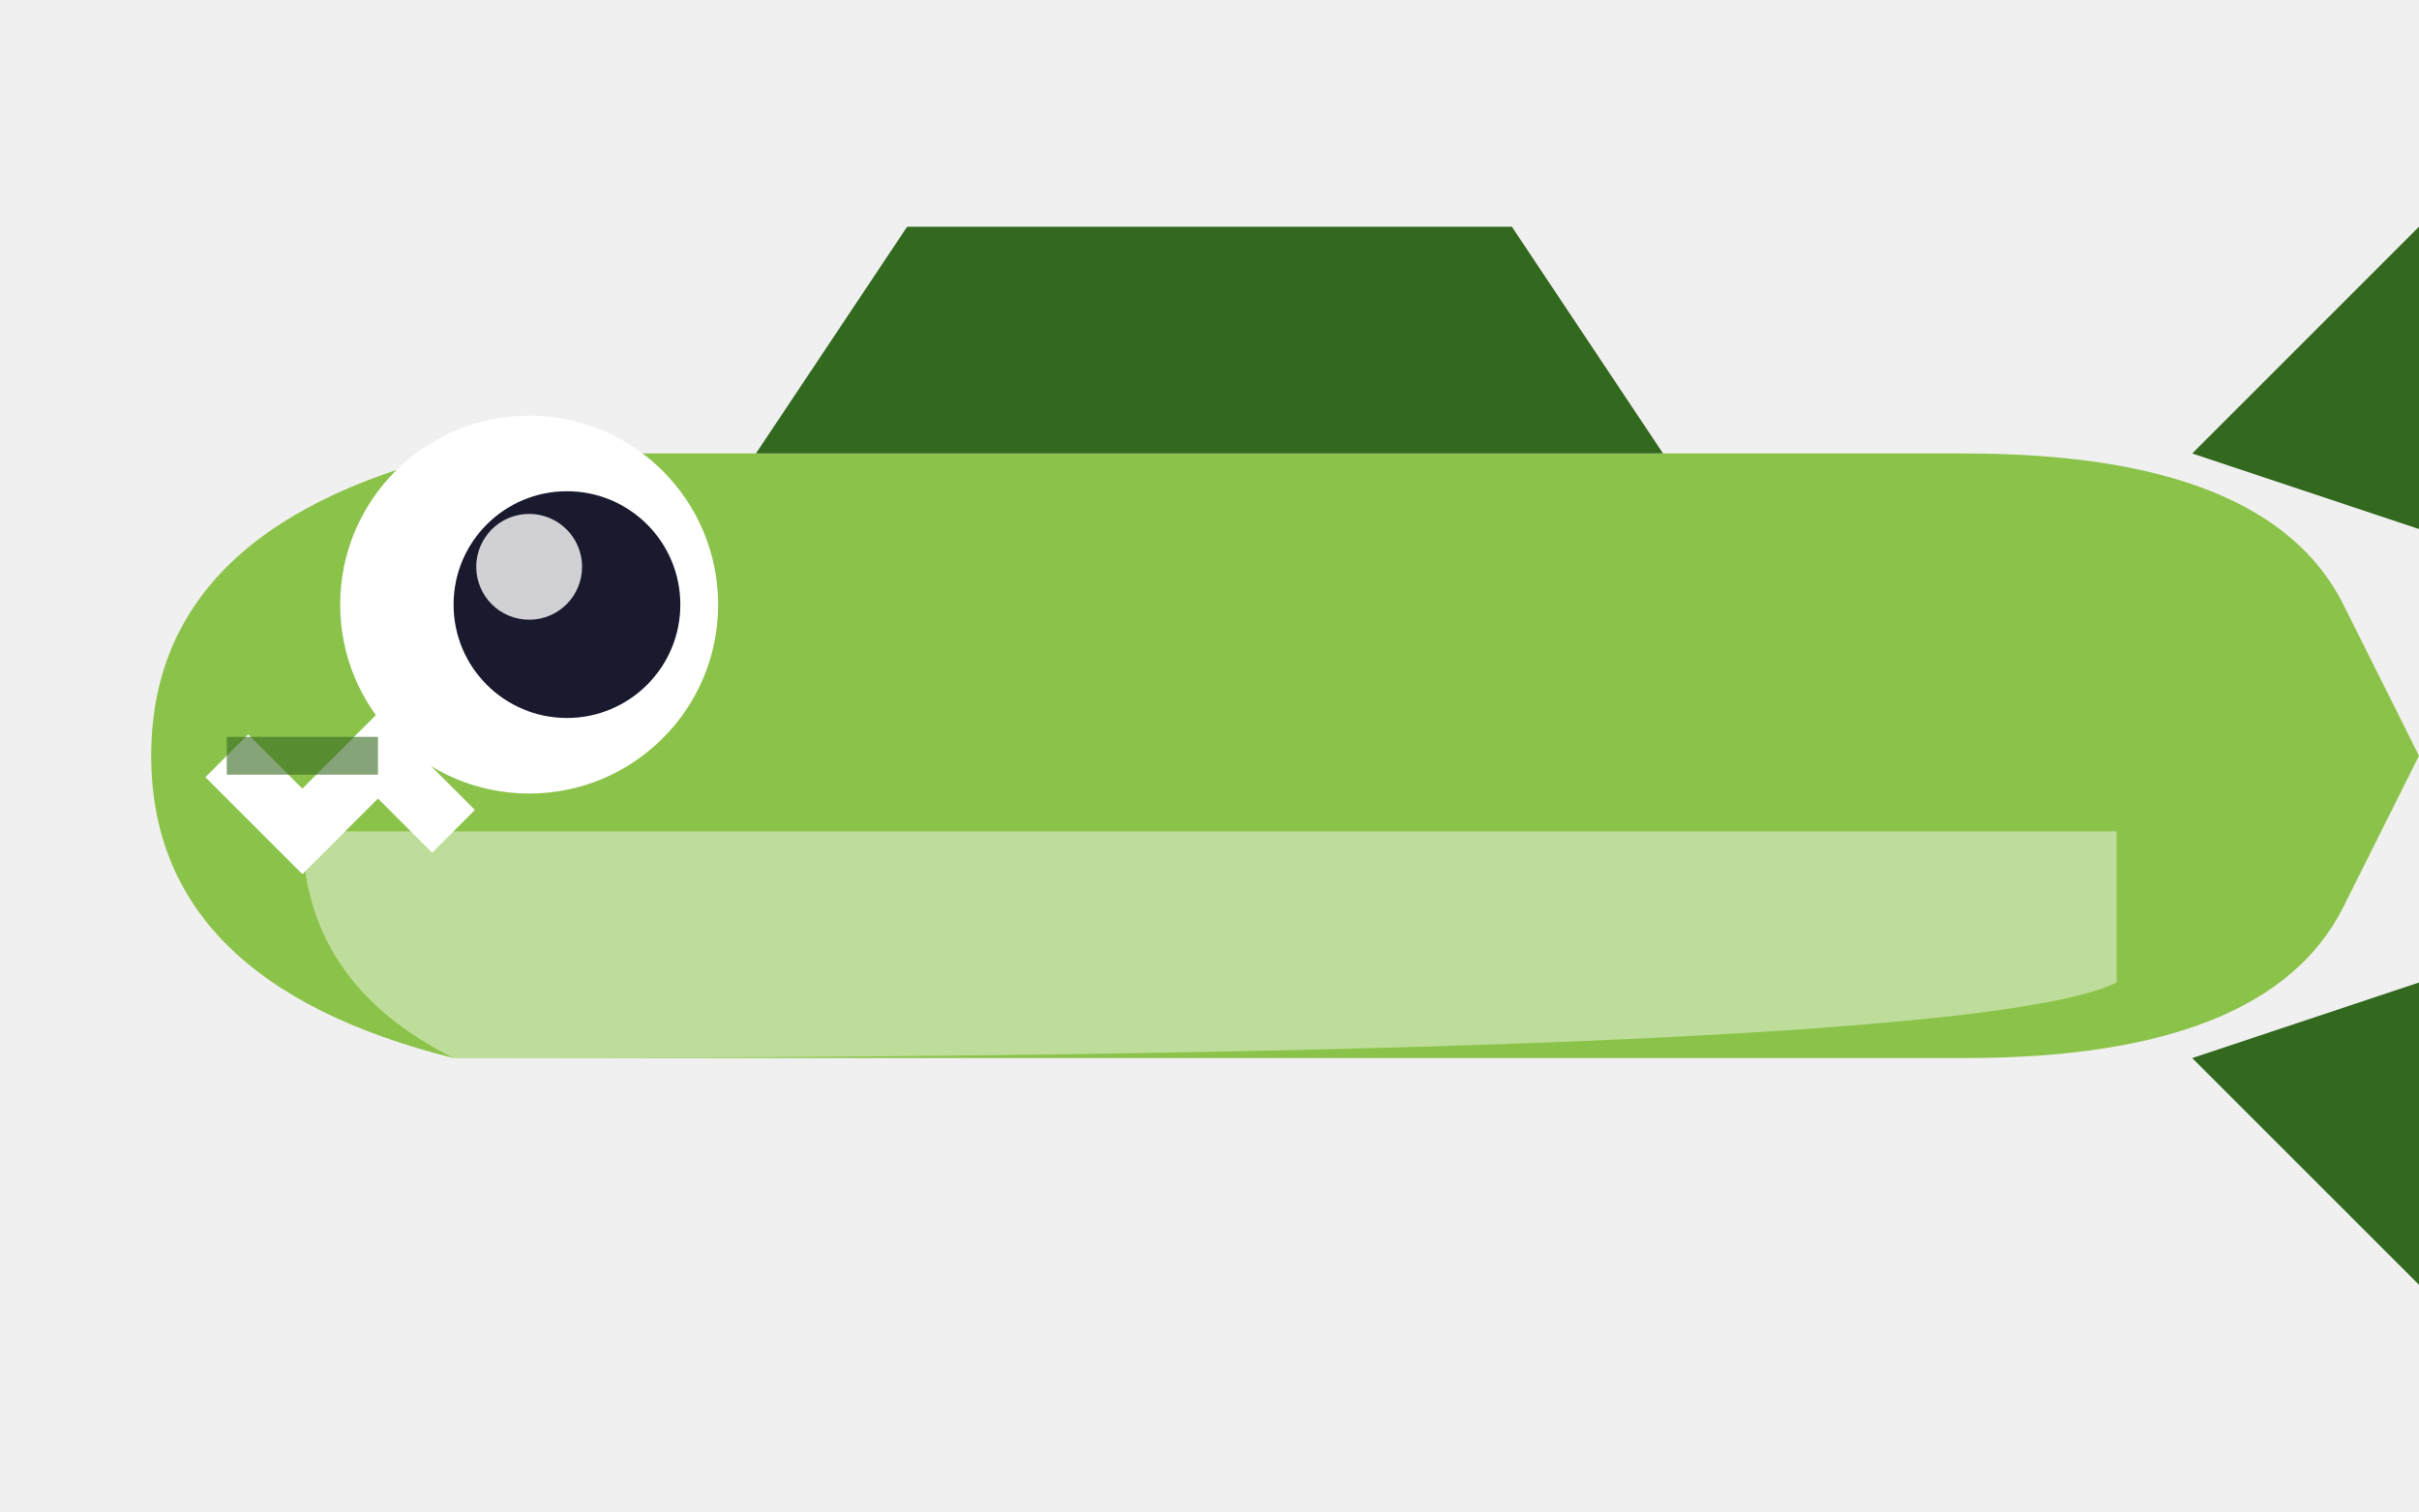
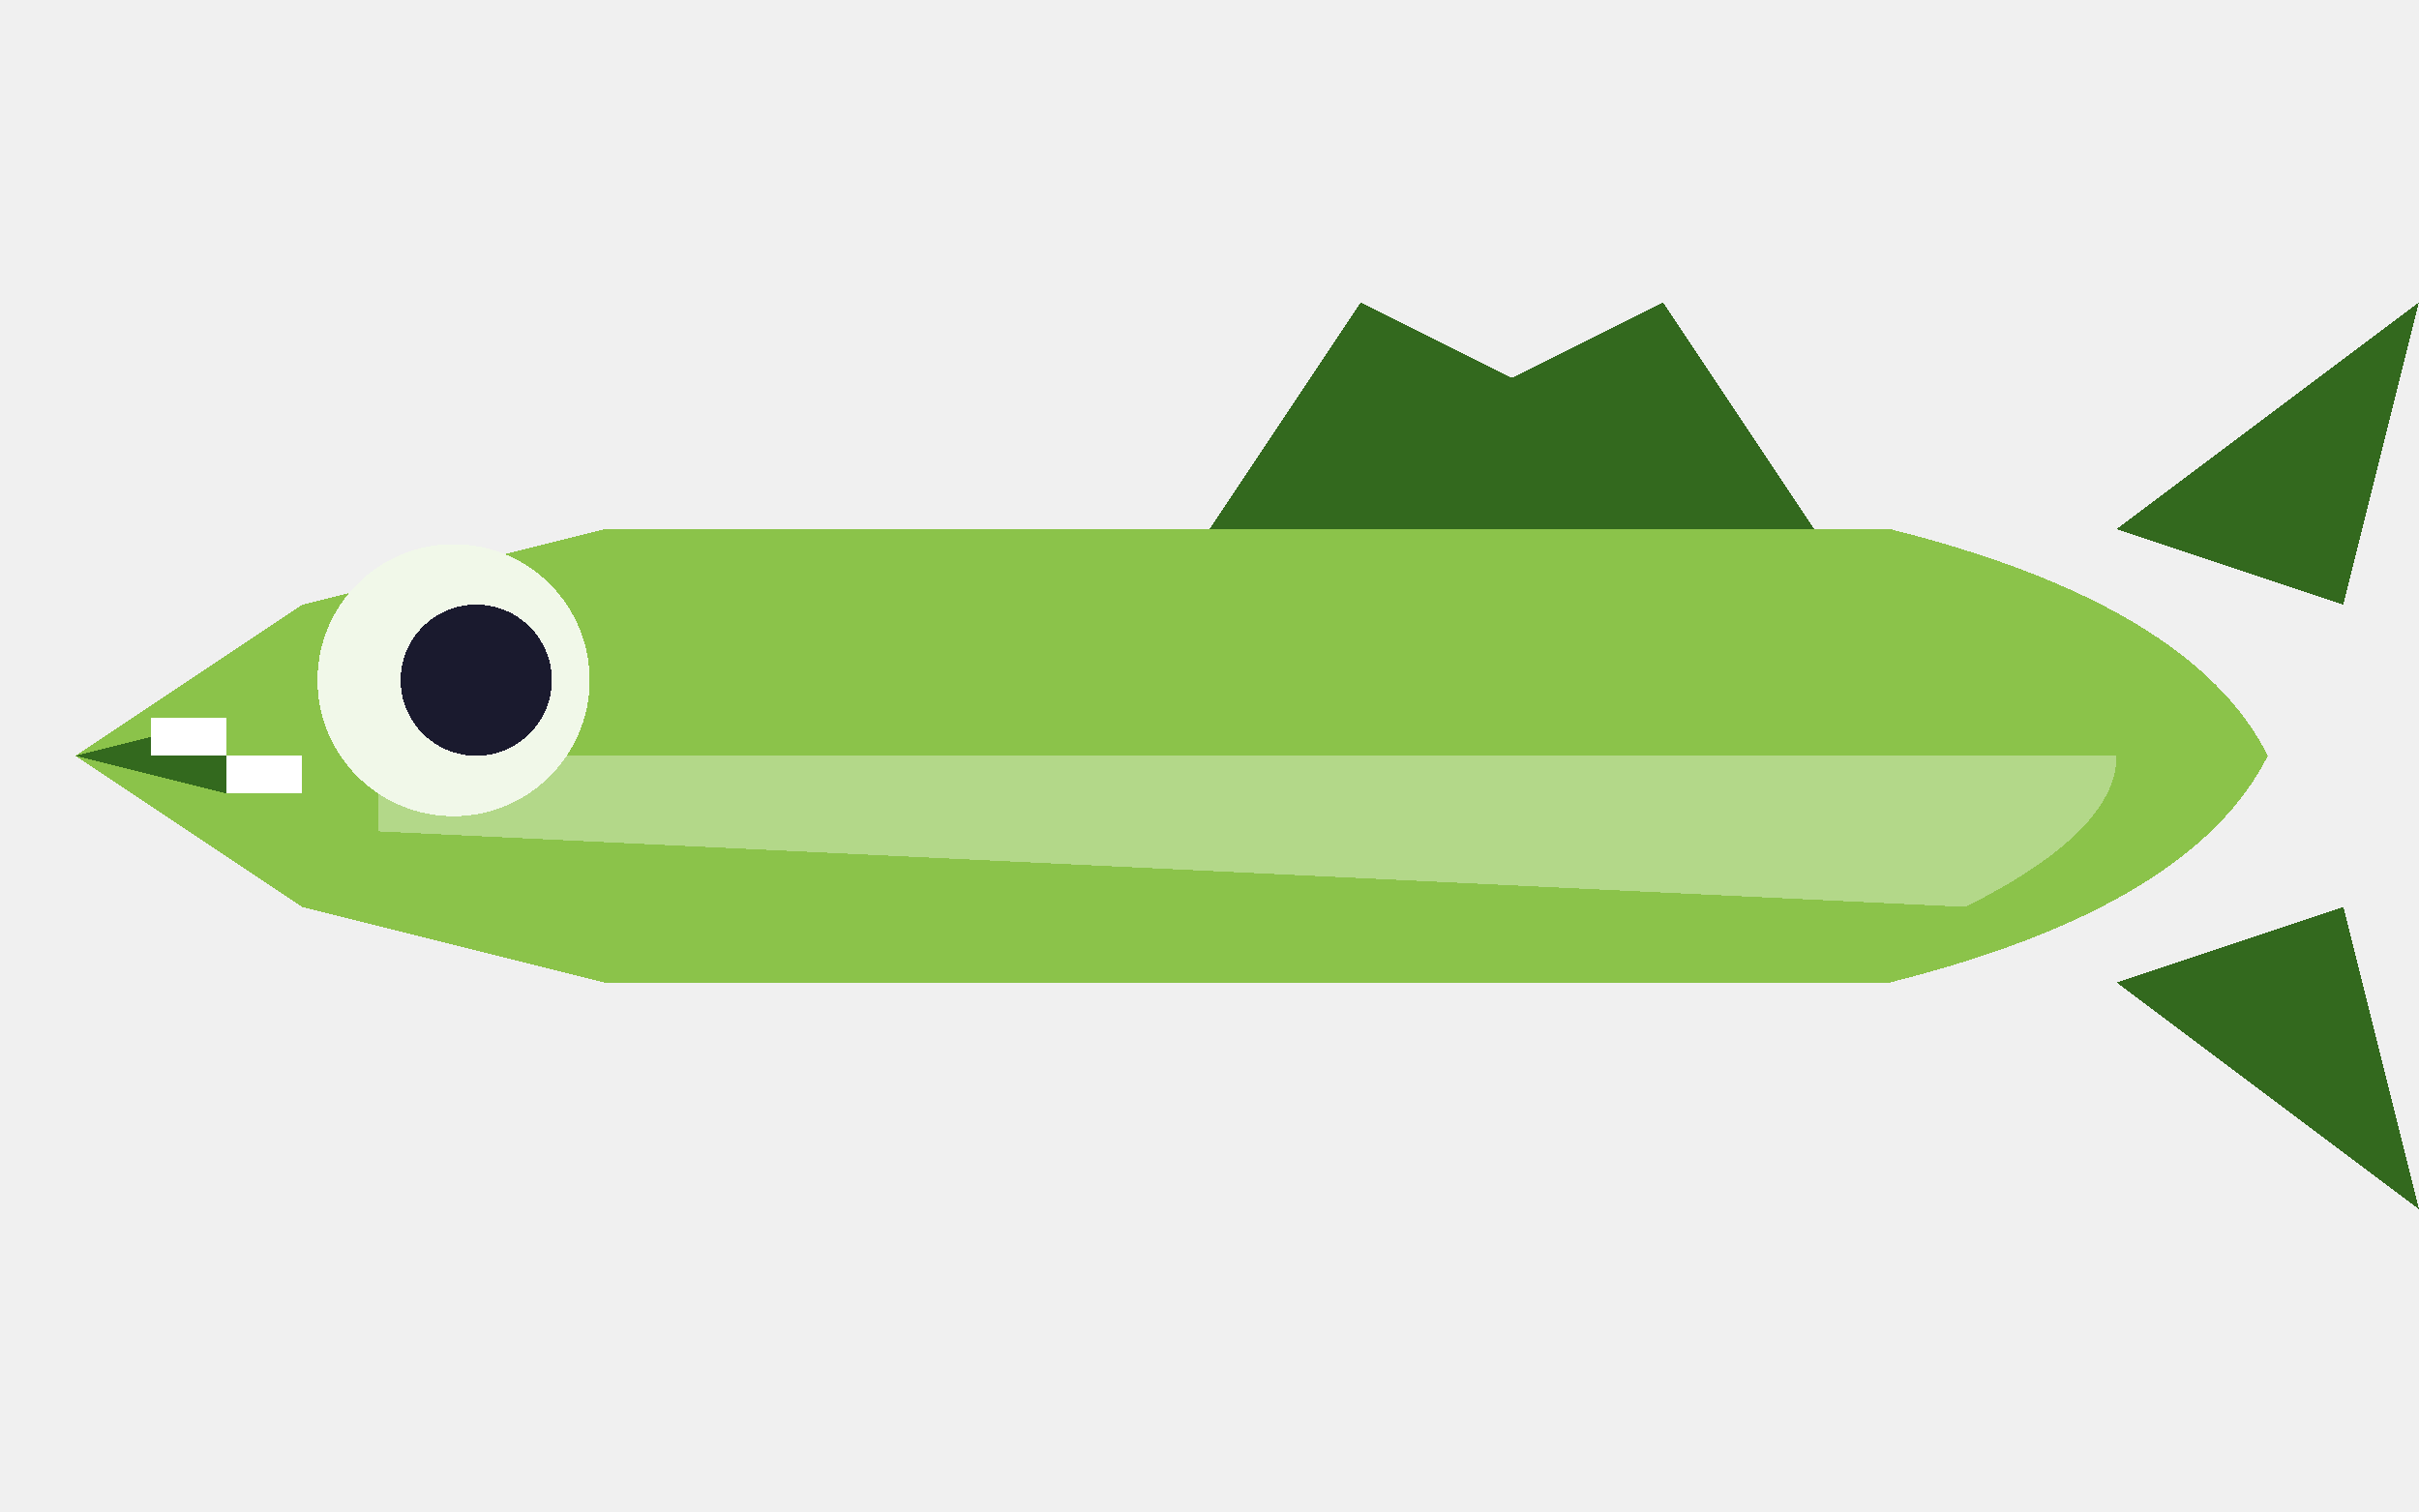
- <svg xmlns="http://www.w3.org/2000/svg" viewBox="0 0 32 20" width="64" height="40">
-   <path d="M2,10 Q2,7 6,6 L26,6 Q30,6 31,8 L32,10 L31,12 Q30,14 26,14 L6,14 Q2,13 2,10 Z" fill="#8BC34A" />
-   <path d="M4,11 L28,11 L28,13 Q26,14 6,14 Q4,13 4,11 Z" fill="#F1F8E9" opacity="0.5" />
-   <path d="M29,6 L32,3 L32,7 Z" fill="#33691E" />
-   <path d="M29,14 L32,17 L32,13 Z" fill="#33691E" />
-   <path d="M10,6 L12,3 L20,3 L22,6 Z" fill="#33691E" />
-   <circle cx="7" cy="8" r="2.5" fill="white" />
-   <circle cx="7.5" cy="8" r="1.5" fill="#1a1a2e" />
-   <circle cx="7" cy="7.5" r="0.7" fill="white" opacity="0.8" />
-   <path d="M3,10 L4,11 L5,10 L6,11" fill="none" stroke="white" stroke-width="0.8" />
-   <line x1="3" y1="10" x2="5" y2="10" stroke="#33691E" stroke-width="0.5" opacity="0.6" />
+ <svg xmlns="http://www.w3.org/2000/svg" viewBox="0 0 32 20" width="64" height="40" shape-rendering="crispEdges">
+   <path d="M1,10 L4,8 L8,7 L25,7 Q29,8 30,10 Q29,12 25,13 L8,13 L4,12 L1,10 Z" fill="#8BC34A" />
+   <path d="M5,11 L26,12 Q28,11 28,10 L5,10 Z" fill="#F1F8E9" opacity="0.4" />
+   <path d="M28,7 L32,4 L31,8 Z" fill="#33691E" />
+   <path d="M28,13 L32,16 L31,12 Z" fill="#33691E" />
+   <path d="M16,7 L18,4 L20,5 L22,4 L24,7 Z" fill="#33691E" />
+   <path d="M1,10 L3,9.5 L3,10.5 Z" fill="#33691E" />
+   <rect x="2" y="9.5" width="1" height="0.5" fill="white" />
+   <rect x="3" y="10" width="1" height="0.5" fill="white" />
+   <circle cx="6" cy="9" r="1.8" fill="#F1F8E9" />
+   <circle cx="6.3" cy="9" r="1" fill="#1a1a2e" />
</svg>
